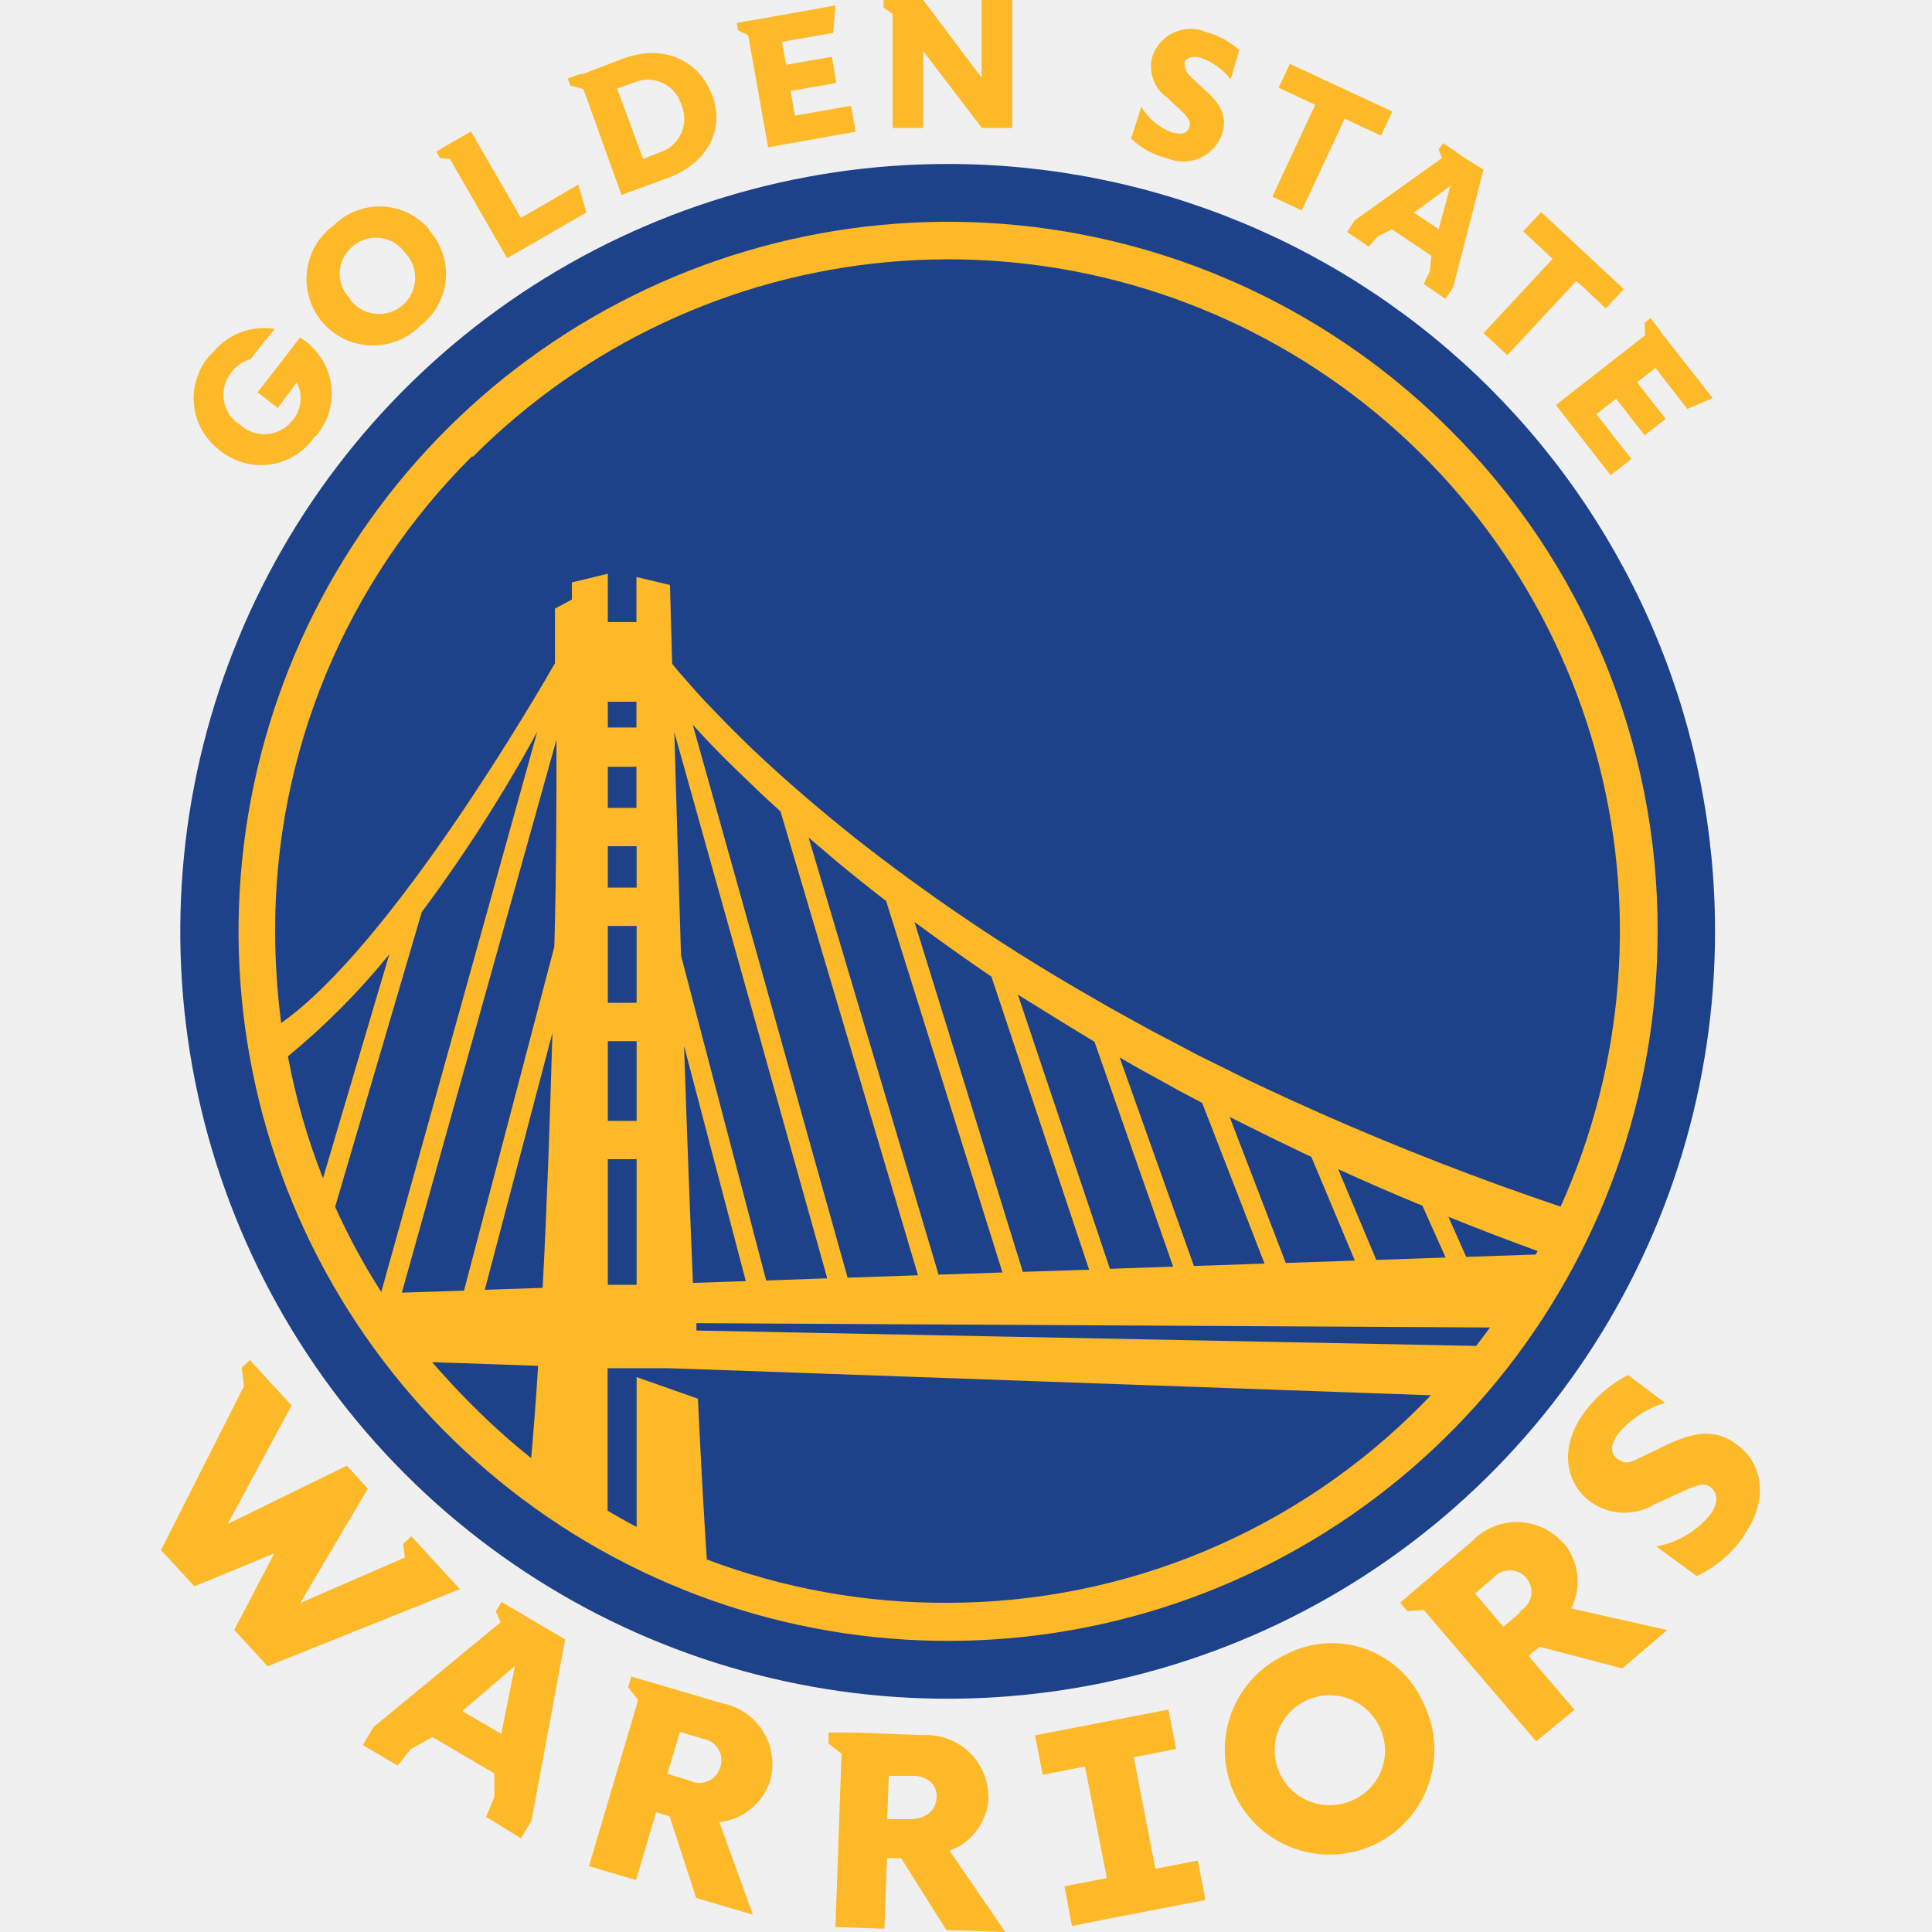
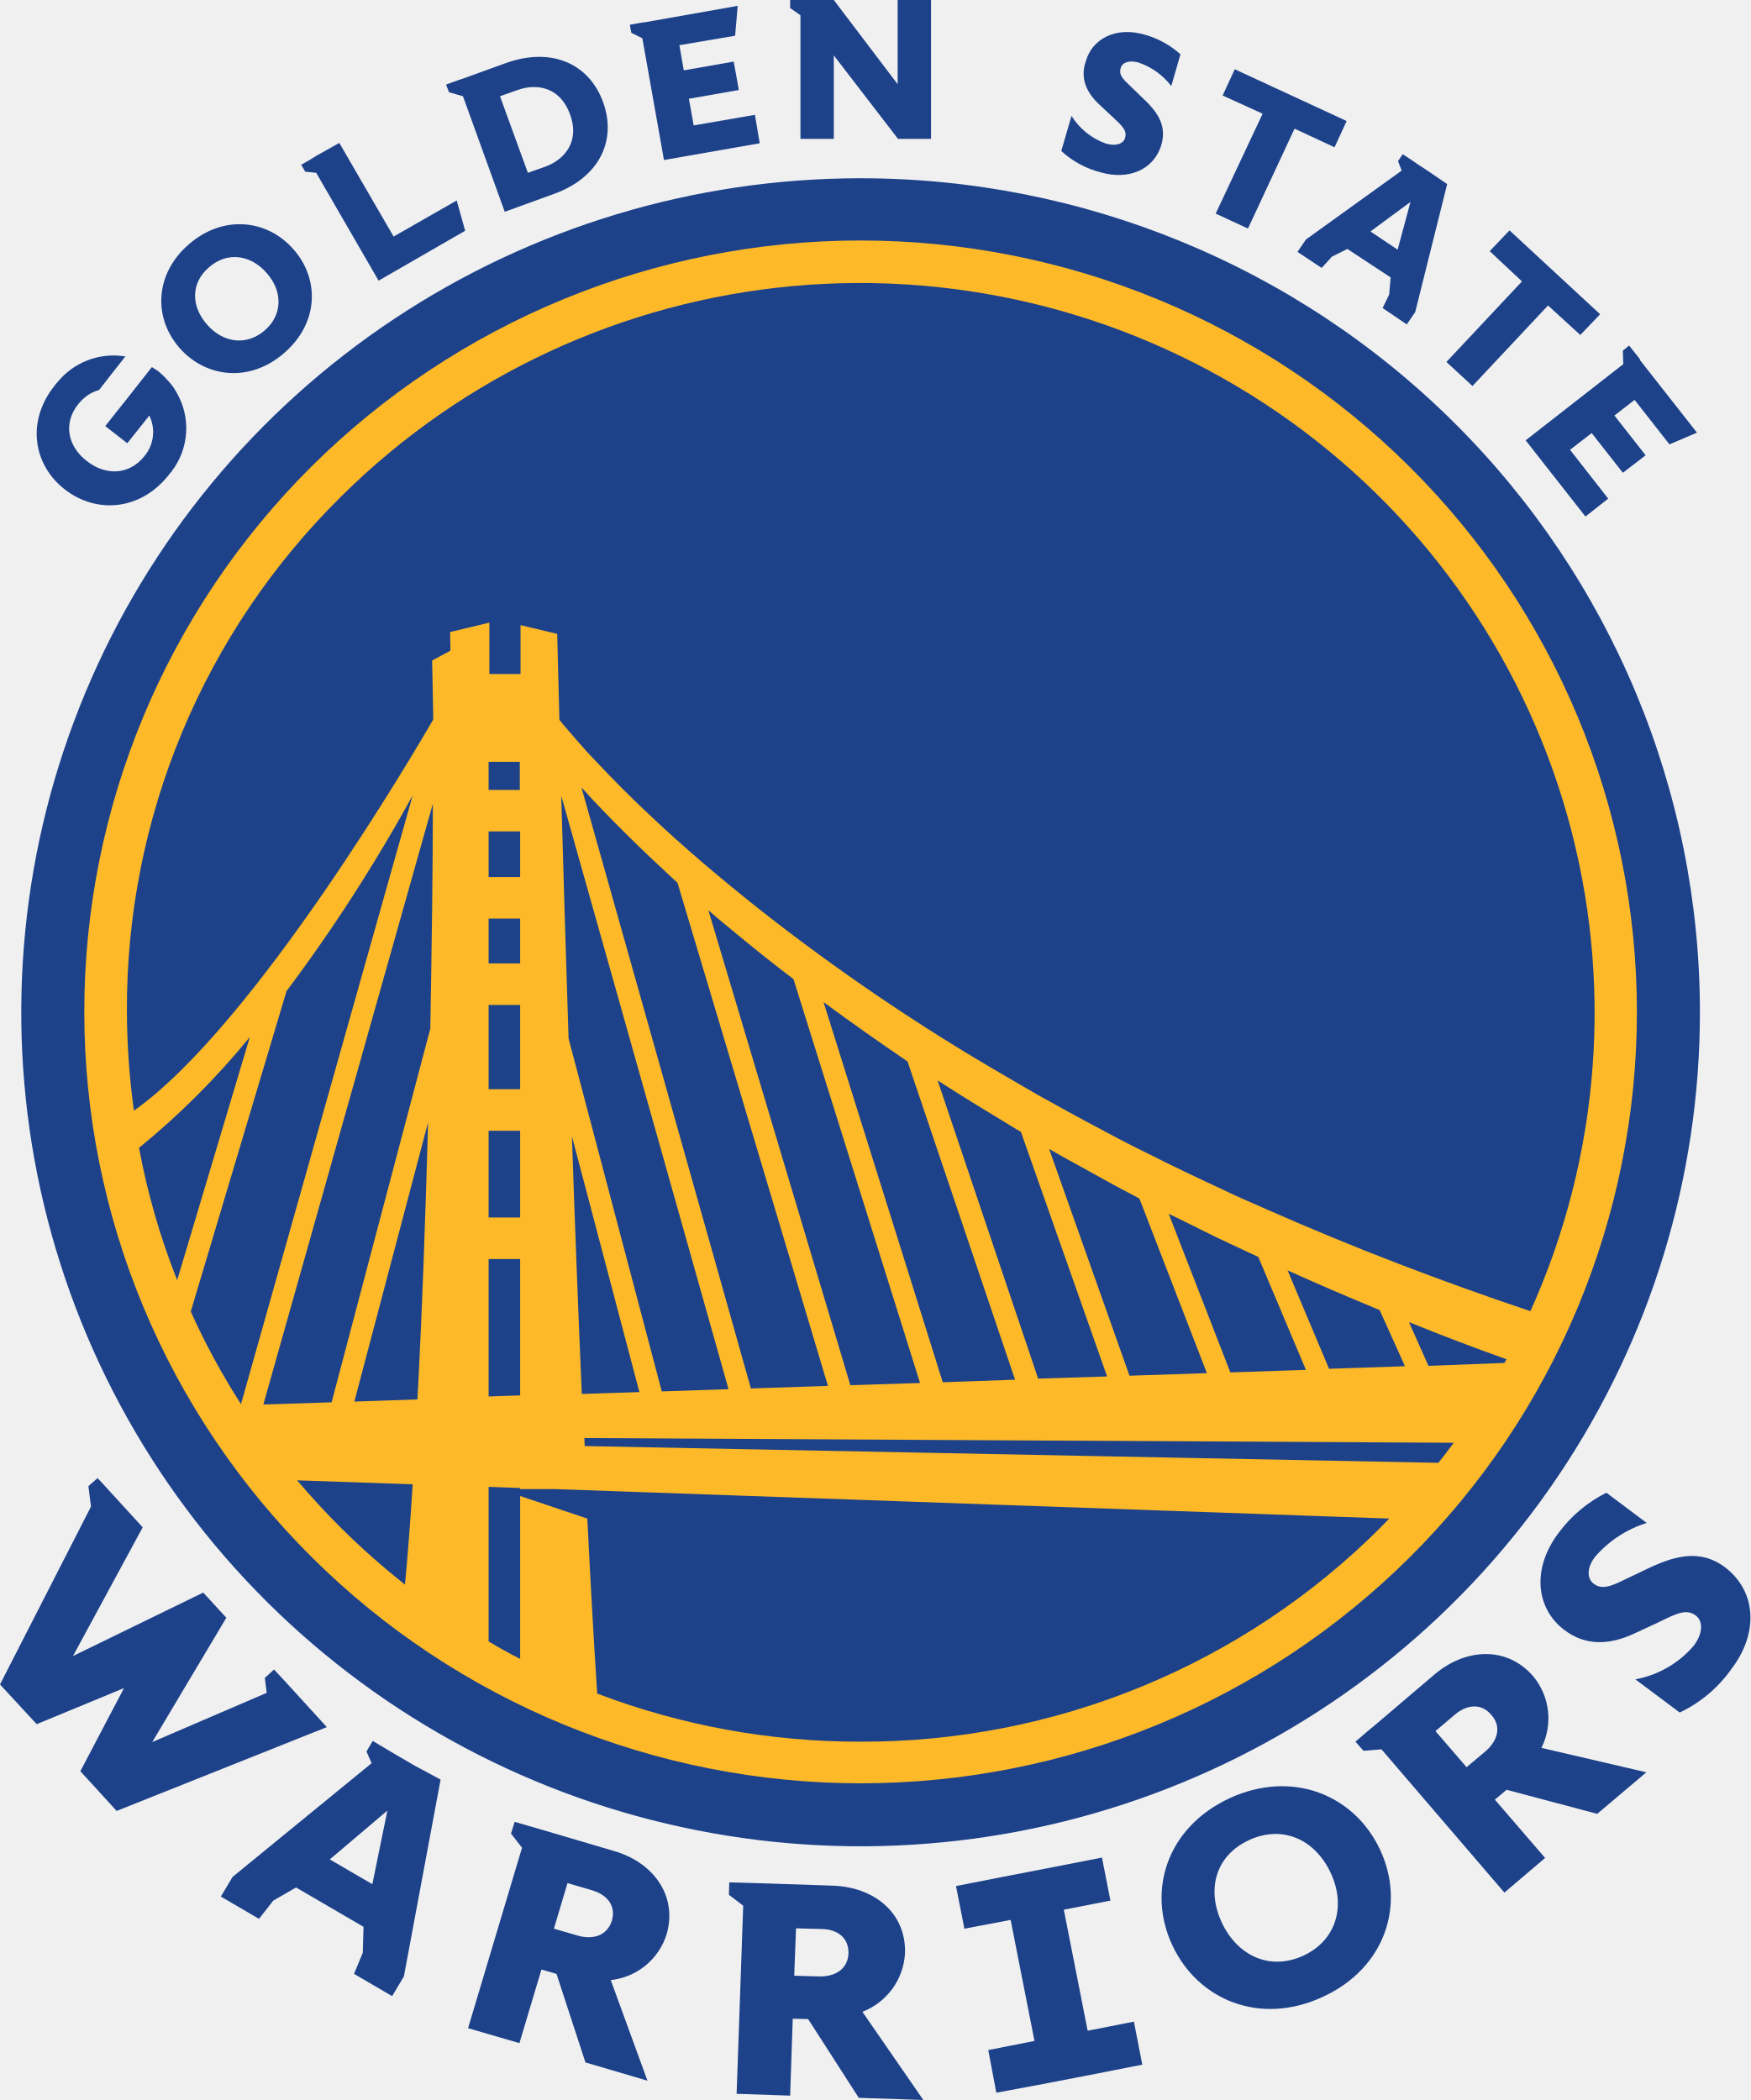
- <svg xmlns="http://www.w3.org/2000/svg" width="60" height="60" viewBox="0 0 60 60" fill="none">
-   <path d="M30.486 2.415L28.67 0H27.937H27.722H27.439V0.235L27.722 0.437V3.975H28.67V1.587L30.493 3.975H31.435V0H30.486V2.415Z" fill="#FDB927" />
-   <path d="M23.854 4.574L26.572 4.09L26.43 3.283L24.688 3.592L24.554 2.825L25.973 2.576L25.913 2.226L25.832 1.762L24.413 2.011L24.285 1.298L25.872 1.022L25.946 0.168L23.377 0.626L23.161 0.659L22.879 0.713L22.919 0.942L23.235 1.096L23.854 4.574Z" fill="#FDB927" />
-   <path d="M19.3 6.054L20.693 5.543C21.991 5.078 22.516 4.016 22.119 2.96C21.722 1.904 20.646 1.345 19.361 1.816L18.13 2.287L17.955 2.321L17.632 2.435L17.713 2.657L18.117 2.765L19.3 6.054ZM19.166 2.751L19.67 2.57C19.811 2.506 19.964 2.474 20.118 2.474C20.272 2.475 20.425 2.508 20.565 2.571C20.706 2.635 20.831 2.727 20.933 2.843C21.035 2.959 21.111 3.095 21.157 3.242C21.22 3.383 21.253 3.536 21.252 3.691C21.252 3.846 21.219 3.999 21.156 4.14C21.092 4.281 20.999 4.407 20.884 4.509C20.768 4.612 20.632 4.689 20.484 4.735L19.973 4.937L19.166 2.751Z" fill="#FDB927" />
-   <path d="M15.749 8.018L18.211 6.599L17.962 5.731L16.179 6.767L14.626 4.083L13.98 4.453L13.765 4.581L13.549 4.709L13.664 4.91L13.973 4.937L15.749 8.018Z" fill="#FDB927" />
-   <path d="M13.334 7.13C13.155 6.916 12.933 6.742 12.682 6.619C12.432 6.495 12.159 6.425 11.88 6.412C11.602 6.4 11.323 6.445 11.063 6.545C10.803 6.646 10.566 6.799 10.368 6.996C10.137 7.164 9.943 7.378 9.799 7.625C9.655 7.871 9.564 8.145 9.531 8.429C9.498 8.713 9.525 9.001 9.609 9.274C9.693 9.547 9.833 9.799 10.02 10.015C10.207 10.232 10.436 10.407 10.694 10.53C10.952 10.652 11.233 10.72 11.518 10.729C11.804 10.738 12.088 10.688 12.353 10.581C12.618 10.475 12.858 10.314 13.058 10.11C13.281 9.94 13.466 9.725 13.601 9.48C13.736 9.234 13.818 8.964 13.843 8.684C13.868 8.405 13.834 8.124 13.744 7.859C13.654 7.594 13.51 7.35 13.321 7.144M10.872 9.269C10.765 9.163 10.68 9.036 10.624 8.896C10.569 8.756 10.543 8.606 10.549 8.455C10.554 8.305 10.591 8.157 10.658 8.021C10.724 7.886 10.818 7.765 10.933 7.668C11.046 7.564 11.181 7.484 11.328 7.436C11.474 7.387 11.629 7.369 11.783 7.384C11.937 7.4 12.085 7.447 12.219 7.524C12.353 7.601 12.47 7.705 12.561 7.83C12.67 7.938 12.757 8.068 12.814 8.212C12.871 8.355 12.898 8.509 12.893 8.663C12.888 8.818 12.852 8.969 12.786 9.109C12.719 9.248 12.625 9.373 12.509 9.474C12.393 9.576 12.256 9.652 12.109 9.699C11.962 9.745 11.807 9.761 11.653 9.745C11.499 9.729 11.351 9.681 11.217 9.605C11.082 9.529 10.965 9.426 10.872 9.303" fill="#FDB927" />
-   <path d="M9.305 10.493L8.538 11.495L8.33 11.758L8 12.182L8.626 12.673L9.211 11.879C9.311 12.063 9.353 12.274 9.331 12.483C9.31 12.692 9.225 12.889 9.09 13.049C8.996 13.172 8.878 13.274 8.742 13.348C8.607 13.422 8.457 13.468 8.304 13.481C8.15 13.494 7.995 13.475 7.849 13.425C7.703 13.375 7.569 13.295 7.455 13.191C7.322 13.108 7.208 12.997 7.121 12.867C7.034 12.736 6.976 12.588 6.951 12.433C6.927 12.278 6.935 12.12 6.977 11.968C7.019 11.817 7.092 11.676 7.193 11.556C7.256 11.472 7.331 11.398 7.415 11.334C7.525 11.25 7.651 11.188 7.785 11.152L8.108 10.735L8.538 10.211H8.484C8.136 10.159 7.78 10.2 7.452 10.328C7.124 10.457 6.835 10.669 6.614 10.944L6.52 11.031C6.335 11.24 6.196 11.485 6.111 11.751C6.025 12.016 5.996 12.297 6.024 12.574C6.053 12.852 6.138 13.12 6.276 13.363C6.413 13.606 6.6 13.817 6.823 13.984C7.039 14.162 7.29 14.293 7.559 14.369C7.828 14.444 8.111 14.463 8.388 14.424C8.665 14.385 8.931 14.288 9.168 14.141C9.406 13.993 9.611 13.798 9.769 13.567C9.814 13.537 9.853 13.498 9.883 13.453C10.127 13.137 10.271 12.757 10.299 12.36C10.326 11.962 10.236 11.566 10.038 11.22C9.998 11.159 9.957 11.092 9.917 11.038C9.8 10.873 9.659 10.726 9.5 10.601L9.339 10.493" fill="#FDB927" />
-   <path d="M36.224 3.007L36.567 3.33C36.863 3.605 36.998 3.74 36.937 3.942C36.877 4.144 36.688 4.197 36.392 4.11C35.995 3.961 35.66 3.681 35.444 3.316L35.128 4.305C35.441 4.605 35.829 4.816 36.251 4.917C36.415 4.986 36.592 5.02 36.77 5.017C36.947 5.014 37.123 4.974 37.284 4.899C37.446 4.824 37.59 4.717 37.707 4.583C37.825 4.45 37.913 4.293 37.966 4.123C38.135 3.545 37.825 3.148 37.401 2.778L36.998 2.401C36.789 2.2 36.789 2.085 36.789 1.951C36.789 1.816 37.038 1.722 37.28 1.789C37.651 1.921 37.977 2.154 38.222 2.462L38.484 1.554C38.193 1.289 37.842 1.098 37.462 0.996C37.303 0.928 37.131 0.895 36.959 0.897C36.786 0.899 36.615 0.937 36.458 1.009C36.301 1.08 36.16 1.183 36.044 1.312C35.929 1.44 35.841 1.592 35.787 1.756C35.725 1.983 35.733 2.223 35.808 2.446C35.884 2.669 36.024 2.864 36.211 3.007" fill="#FDB927" />
-   <path d="M39.514 6.108L40.428 6.538L41.76 3.686L42.89 4.211L43.24 3.464L40.058 1.984L39.709 2.724L40.845 3.256L39.514 6.108Z" fill="#FDB927" />
-   <path d="M42.076 6.841L41.834 7.204L42.507 7.661L42.789 7.339L43.227 7.123L43.839 7.534L44.451 7.944L44.404 8.428L44.215 8.818L44.888 9.282L45.13 8.926L46.072 5.267L45.601 4.978L45.231 4.729L45.13 4.655L44.814 4.446L44.679 4.641L44.78 4.91L42.076 6.841ZM45.043 5.771L44.679 7.117L44.296 6.861L43.913 6.605L45.043 5.771Z" fill="#FDB927" />
-   <path d="M47.303 7.184L48.218 8.038L46.072 10.345L46.812 11.031L48.957 8.724L49.872 9.578L50.431 8.98L47.861 6.585L47.303 7.184Z" fill="#FDB927" />
-   <path d="M50.188 12.383L51.076 13.52L51.729 13.009L50.841 11.872L51.413 11.428L52.401 12.7L53.188 12.363L51.56 10.285L51.567 10.278L51.258 9.881L51.076 10.022L51.09 10.413L48.318 12.579L50.02 14.758L50.666 14.253L49.576 12.861L50.188 12.383Z" fill="#FDB927" />
-   <path d="M53.262 28.924C53.262 33.638 51.864 38.245 49.245 42.165C46.627 46.084 42.904 49.139 38.549 50.942C34.194 52.746 29.402 53.217 24.779 52.297C20.155 51.377 15.909 49.107 12.576 45.773C9.244 42.439 6.975 38.192 6.056 33.569C5.137 28.946 5.61 24.154 7.415 19.799C9.219 15.444 12.275 11.723 16.195 9.105C20.115 6.487 24.723 5.091 29.437 5.092C32.566 5.092 35.665 5.708 38.556 6.906C41.447 8.104 44.074 9.859 46.286 12.072C48.499 14.286 50.254 16.913 51.451 19.804C52.648 22.696 53.263 25.794 53.262 28.924Z" fill="#1D428A" />
-   <path d="M45.022 13.338C41.417 9.735 36.673 7.492 31.6 6.993C26.526 6.495 21.437 7.77 17.199 10.603C12.96 13.436 9.835 17.651 8.356 22.529C6.877 27.408 7.135 32.649 9.086 37.358C11.038 42.068 14.562 45.955 19.058 48.358C23.554 50.761 28.744 51.531 33.744 50.536C38.744 49.541 43.244 46.843 46.478 42.903C49.712 38.962 51.48 34.022 51.48 28.924C51.487 26.028 50.92 23.16 49.812 20.484C48.703 17.809 47.076 15.38 45.022 13.338ZM14.693 14.179C18.14 10.723 22.691 8.586 27.552 8.141C32.413 7.695 37.276 8.969 41.295 11.74C45.313 14.512 48.232 18.605 49.542 23.308C50.853 28.01 50.472 33.023 48.466 37.473C45.937 36.621 43.451 35.655 41.007 34.574L40.052 34.144L39.096 33.7L38.619 33.471L38.135 33.229L37.193 32.764L36.265 32.273L35.8 32.031L35.336 31.776L34.415 31.265L33.507 30.74C31.086 29.334 28.767 27.761 26.565 26.031C25.469 25.157 24.399 24.242 23.383 23.28C22.879 22.796 22.388 22.298 21.91 21.794C21.789 21.666 21.668 21.538 21.554 21.404L21.211 21.013C21.096 20.886 20.982 20.751 20.875 20.617C20.834 19.083 20.807 18.168 20.807 18.168L19.765 17.919V19.318H18.877V17.818L17.76 18.087V18.619L17.235 18.901C17.235 19.338 17.235 19.91 17.235 20.596C16.812 21.336 12.191 29.341 8.733 31.769C8.609 30.826 8.546 29.875 8.545 28.924C8.537 26.184 9.073 23.471 10.121 20.94C11.17 18.409 12.71 16.111 14.652 14.179M42.076 39.148L39.931 39.222L38.188 34.688L38.525 34.856L39.487 35.334L40.448 35.798L40.724 35.926L42.076 39.148ZM41.558 36.309C42.426 36.706 43.294 37.083 44.175 37.446L44.895 39.054L42.742 39.128L41.558 36.309ZM39.271 39.242L37.078 39.316L34.771 32.839L35.209 33.094L35.673 33.35L36.608 33.868L37.334 34.251L39.271 39.242ZM36.433 39.336L34.469 39.404L31.61 30.888L32.955 31.722L33.87 32.28L33.991 32.354L36.433 39.336ZM33.823 39.431L31.765 39.498L28.401 28.634C29.182 29.213 29.982 29.778 30.789 30.33L33.823 39.431ZM31.132 39.518L29.148 39.585L25.112 26.011L25.973 26.744C26.484 27.168 26.995 27.578 27.52 27.982L31.132 39.518ZM28.509 39.605L26.323 39.679L21.514 22.507C21.93 22.971 22.368 23.422 22.812 23.852C23.256 24.282 23.753 24.767 24.238 25.197L28.509 39.605ZM25.691 39.7L23.794 39.767L21.15 29.677C21.07 27.081 20.995 24.673 20.942 22.742L25.691 39.7ZM23.162 39.787L21.52 39.841C21.419 37.439 21.325 34.924 21.244 32.482L23.162 39.787ZM46.274 41.226C46.132 41.422 45.991 41.61 45.843 41.798L21.628 41.321V41.092L46.274 41.226ZM45.534 39.034L44.982 37.789C45.897 38.159 46.825 38.516 47.753 38.852L47.693 38.96L45.534 39.034ZM19.765 23.812V25.09H18.796V26.28H19.771V27.565H18.796V28.756H19.771V31.143H18.796V32.334H19.771V34.809H18.796V36H19.771V39.901H18.877V21.794H19.765V22.594H18.796V23.812H19.765ZM10.408 37.48L13.099 28.325C14.423 26.546 15.621 24.676 16.684 22.729L11.841 40.123C11.298 39.279 10.819 38.395 10.408 37.48ZM10.031 36.592C9.547 35.368 9.182 34.099 8.942 32.805C10.095 31.857 11.15 30.796 12.09 29.637L10.031 36.592ZM17.282 22.971C17.282 24.807 17.282 27.007 17.215 29.401L14.41 40.083L12.48 40.144L17.282 22.971ZM17.155 32.078C17.081 34.722 16.987 37.46 16.852 39.995L15.056 40.056L17.155 32.078ZM13.435 42.303L16.711 42.417C16.65 43.426 16.576 44.388 16.495 45.282C15.865 44.779 15.263 44.24 14.693 43.668C14.249 43.231 13.832 42.773 13.435 42.323M29.437 49.776C26.88 49.791 24.342 49.335 21.951 48.431C21.857 47.004 21.762 45.303 21.675 43.439L19.771 42.767V47.422C19.469 47.26 19.166 47.092 18.87 46.917V42.491H19.765H20.74L22.495 42.551L44.437 43.332L44.175 43.601C42.25 45.555 39.956 47.107 37.426 48.167C34.896 49.227 32.18 49.774 29.437 49.776Z" fill="#FDB927" />
-   <path d="M36.527 54.316L36.285 53.092L34.96 53.347L33.46 53.637L32.141 53.892L32.383 55.117L33.695 54.861L34.374 58.325L33.056 58.581L33.291 59.812L34.617 59.549L36.123 59.26L37.435 59.005L37.2 57.78L35.881 58.036L35.209 54.572L36.527 54.316Z" fill="#FDB927" />
-   <path d="M44.188 52.856C44.484 53.434 44.601 54.087 44.523 54.732C44.446 55.376 44.177 55.983 43.752 56.473C43.327 56.964 42.765 57.316 42.138 57.485C41.511 57.654 40.848 57.632 40.234 57.421C39.62 57.21 39.083 56.82 38.692 56.302C38.301 55.784 38.074 55.161 38.04 54.512C38.006 53.864 38.167 53.221 38.501 52.664C38.836 52.108 39.329 51.664 39.917 51.39C40.291 51.192 40.702 51.073 41.124 51.039C41.546 51.006 41.97 51.06 42.371 51.198C42.771 51.335 43.139 51.553 43.452 51.839C43.764 52.124 44.015 52.47 44.188 52.856ZM42.789 53.529C42.628 53.238 42.386 53 42.091 52.844C41.797 52.689 41.463 52.623 41.132 52.654C40.8 52.686 40.486 52.813 40.226 53.022C39.966 53.23 39.772 53.509 39.669 53.826C39.566 54.142 39.558 54.482 39.645 54.804C39.733 55.125 39.912 55.414 40.161 55.634C40.41 55.855 40.719 55.998 41.048 56.046C41.378 56.094 41.714 56.044 42.016 55.904C42.231 55.808 42.423 55.668 42.581 55.493C42.739 55.318 42.858 55.112 42.931 54.888C43.003 54.664 43.029 54.428 43.004 54.194C42.98 53.96 42.907 53.733 42.789 53.529Z" fill="#FDB927" />
-   <path d="M48.54 47.913C48.365 47.715 48.15 47.555 47.909 47.444C47.669 47.333 47.408 47.273 47.143 47.268C46.878 47.263 46.615 47.313 46.371 47.415C46.126 47.516 45.905 47.667 45.722 47.859L44.054 49.285L43.791 49.507L43.482 49.776L43.704 50.038L44.215 49.998L47.706 54.081L48.897 53.099L47.471 51.431L47.807 51.141L50.383 51.814L51.776 50.623L48.796 49.951C48.958 49.629 49.023 49.267 48.984 48.909C48.944 48.551 48.802 48.212 48.574 47.933M47.229 50.058L46.691 50.523L45.809 49.487L46.374 49.002C46.438 48.928 46.516 48.869 46.604 48.828C46.693 48.788 46.788 48.767 46.886 48.767C46.983 48.767 47.079 48.788 47.167 48.828C47.255 48.869 47.334 48.928 47.397 49.002C47.464 49.08 47.512 49.173 47.538 49.272C47.563 49.372 47.566 49.476 47.545 49.576C47.525 49.677 47.481 49.772 47.418 49.853C47.355 49.934 47.274 50 47.182 50.045" fill="#FDB927" />
-   <path d="M54.177 47.684C53.8 48.225 53.291 48.661 52.697 48.948L51.433 48.027C52.078 47.909 52.663 47.572 53.087 47.072C53.37 46.702 53.356 46.399 53.148 46.204C52.94 46.009 52.623 46.137 52.072 46.406L51.399 46.709C51.093 46.898 50.737 46.992 50.378 46.977C50.018 46.963 49.671 46.841 49.381 46.628C48.574 46.022 48.433 44.886 49.213 43.85C49.568 43.368 50.028 42.975 50.558 42.7L51.709 43.567C51.135 43.741 50.625 44.081 50.242 44.543C50.014 44.845 50 45.161 50.242 45.316C50.484 45.471 50.599 45.444 50.915 45.276L51.675 44.913C52.469 44.529 53.202 44.3 53.935 44.859C54.87 45.531 54.85 46.762 54.13 47.718" fill="#FDB927" />
-   <path d="M30.695 55.823C30.697 55.561 30.646 55.301 30.544 55.06C30.442 54.819 30.293 54.601 30.104 54.419C29.915 54.238 29.691 54.097 29.445 54.005C29.2 53.913 28.939 53.873 28.677 53.886L26.484 53.805H26.148H25.731V54.148L26.134 54.464L25.946 59.845L27.466 59.899L27.547 57.706H27.984L29.39 59.94L31.22 60L29.491 57.478C29.833 57.35 30.129 57.126 30.345 56.832C30.56 56.538 30.684 56.187 30.702 55.823M28.26 56.495H27.554L27.601 55.15H28.348C28.771 55.15 29.108 55.392 29.087 55.823C29.067 56.253 28.724 56.495 28.26 56.495Z" fill="#FDB927" />
-   <path d="M23.922 55.291C23.991 55.036 24.007 54.769 23.969 54.507C23.93 54.244 23.838 53.993 23.698 53.768C23.558 53.543 23.372 53.35 23.154 53.2C22.936 53.05 22.689 52.947 22.428 52.897L20.33 52.278L19.973 52.177L19.603 52.063L19.509 52.399L19.818 52.796L18.291 57.955L19.751 58.386L20.377 56.28L20.794 56.408L21.621 58.944L23.383 59.462L22.341 56.59C22.702 56.549 23.043 56.405 23.324 56.175C23.604 55.944 23.812 55.638 23.922 55.291ZM21.399 55.291L20.727 55.09L21.117 53.785L21.83 54C21.925 54.014 22.017 54.049 22.098 54.102C22.179 54.154 22.248 54.224 22.299 54.306C22.351 54.387 22.384 54.479 22.398 54.575C22.41 54.671 22.403 54.769 22.375 54.861C22.35 54.96 22.303 55.052 22.237 55.13C22.171 55.209 22.088 55.271 21.995 55.312C21.902 55.354 21.8 55.374 21.698 55.37C21.596 55.366 21.496 55.34 21.406 55.291" fill="#FDB927" />
-   <path d="M16.758 50.449L16.226 50.132L16.011 50.005L15.574 49.749L15.399 50.045L15.547 50.381L11.599 53.637L11.269 54.195L12.352 54.834L12.756 54.316L13.428 53.946L14.39 54.511L15.352 55.076V55.816L15.096 56.422L16.179 57.094L16.509 56.536L17.552 50.913L16.758 50.449ZM14.962 53.495L14.357 53.139L15.991 51.74L15.567 53.845L14.962 53.495Z" fill="#FDB927" />
-   <path d="M13.152 48.121L12.776 47.711L12.52 47.946L12.574 48.37L9.325 49.782L11.424 46.231L10.771 45.518L7.072 47.327L9.056 43.648L7.906 42.397L7.765 42.235L7.509 42.471L7.576 43.049L5 48.141L6.036 49.265L8.518 48.242L7.274 50.617L8.309 51.747L14.283 49.352L13.152 48.121Z" fill="#FDB927" />
+ <svg xmlns="http://www.w3.org/2000/svg" width="50" height="60" viewBox="0 0 50 60" fill="none">
+   <g clip-path="url(#clip0_16_2)">
+     <path d="M25.641 2.406L23.817 0H23.084H22.864H22.57V0.229L22.864 0.437V3.968H23.817V1.583L25.651 3.968H26.594V0H25.641V2.406Z" fill="#1D428A" />
+     <path d="M18.966 4.572L21.701 4.093L21.564 3.281L19.814 3.583L19.678 2.822L21.103 2.572L21.041 2.218L20.957 1.76L19.532 2.01L19.406 1.291L20.998 1.021L21.072 0.167L18.484 0.625L18.274 0.656L17.991 0.708L18.033 0.937L18.348 1.093L18.966 4.572Z" fill="#1D428A" />
+     <path d="M14.418 6.051L15.822 5.541C17.122 5.072 17.625 4.01 17.226 2.916C16.828 1.823 15.759 1.333 14.45 1.802L13.213 2.25L13.056 2.302L12.742 2.416L12.825 2.635L13.224 2.75L14.418 6.051ZM14.282 2.75L14.785 2.572C15.298 2.385 15.99 2.458 16.283 3.27C16.577 4.072 16.095 4.572 15.581 4.76L15.078 4.937L14.282 2.75Z" fill="#1D428A" />
+     <path d="M10.814 8.019L13.287 6.593L13.045 5.728L11.243 6.759L9.692 4.083L9.043 4.447L8.823 4.583L8.603 4.707L8.718 4.905L9.032 4.937L10.814 8.019Z" fill="#1D428A" />
+     <path d="M8.383 7.124C7.639 6.27 6.381 6.124 5.396 6.978C4.411 7.832 4.38 9.082 5.124 9.936C5.868 10.79 7.125 10.946 8.11 10.092C9.106 9.238 9.137 7.978 8.383 7.124ZM5.91 9.269C5.449 8.738 5.449 8.082 5.973 7.634C6.486 7.186 7.157 7.27 7.618 7.801C8.079 8.321 8.079 8.998 7.555 9.446C7.031 9.894 6.36 9.79 5.91 9.269Z" fill="#1D428A" />
+     <path d="M4.338 10.488L3.552 11.488L3.343 11.748L3.007 12.175L3.636 12.664L4.265 11.873C4.356 12.058 4.391 12.266 4.367 12.471C4.343 12.676 4.26 12.87 4.128 13.029C3.699 13.57 3.028 13.602 2.483 13.175C1.928 12.748 1.802 12.092 2.232 11.55C2.297 11.47 2.371 11.396 2.452 11.331C2.564 11.245 2.692 11.181 2.829 11.144L3.154 10.727L3.563 10.207L3.584 10.186C3.563 10.186 3.542 10.175 3.521 10.175C3.17 10.128 2.814 10.171 2.485 10.301C2.157 10.431 1.868 10.642 1.645 10.915C1.611 10.951 1.58 10.989 1.551 11.029C0.744 12.05 0.953 13.289 1.855 13.987C2.756 14.685 4.013 14.591 4.82 13.57C4.851 13.539 4.872 13.498 4.904 13.466C5.147 13.149 5.29 12.767 5.316 12.369C5.342 11.97 5.25 11.573 5.051 11.227C5.016 11.162 4.977 11.1 4.935 11.04C4.812 10.879 4.672 10.732 4.516 10.602C4.443 10.561 4.39 10.519 4.338 10.488Z" fill="#1D428A" />
+     <path d="M31.414 2.999L31.76 3.322C32.053 3.593 32.2 3.729 32.137 3.937C32.095 4.103 31.886 4.187 31.592 4.103C31.183 3.958 30.836 3.679 30.607 3.312L30.314 4.312C30.633 4.608 31.022 4.819 31.445 4.926C32.21 5.145 32.954 4.874 33.174 4.135C33.342 3.551 33.028 3.156 32.598 2.76L32.2 2.375C32.011 2.198 31.969 2.083 32.011 1.948C32.053 1.781 32.252 1.718 32.504 1.781C32.883 1.906 33.215 2.142 33.457 2.458L33.719 1.552C33.426 1.287 33.074 1.095 32.692 0.989C31.864 0.75 31.194 1.114 31.016 1.75C30.859 2.198 30.995 2.614 31.414 2.999Z" fill="#1D428A" />
+     <path d="M34.725 6.103L35.647 6.53L36.978 3.676L38.12 4.208L38.466 3.458L35.27 1.979L34.924 2.729L36.066 3.249L34.725 6.103Z" fill="#1D428A" />
+     <path d="M37.303 6.843L37.062 7.197L37.753 7.655L38.047 7.332L38.487 7.113L39.105 7.52L39.723 7.926L39.681 8.415L39.493 8.801L40.184 9.269L40.425 8.915L41.337 5.26L40.865 4.937L40.488 4.687L40.383 4.614L40.069 4.406L39.933 4.603L40.038 4.874L37.303 6.843ZM40.289 5.77L39.922 7.134L39.535 6.874L39.147 6.613L40.289 5.77Z" fill="#1D428A" />
+     <path d="M42.553 7.176L43.474 8.04L41.316 10.342L42.06 11.029L44.218 8.728L45.141 9.571L45.706 8.978L43.118 6.582L42.553 7.176Z" fill="#1D428A" />
+     <path d="M45.465 12.373L46.356 13.508L47.006 13.008L46.115 11.873L46.691 11.425L47.687 12.696L48.473 12.362L46.838 10.279L46.849 10.269L46.534 9.873L46.356 10.019L46.367 10.405L43.579 12.581L45.287 14.758L45.937 14.247L44.847 12.852L45.465 12.373Z" fill="#1D428A" />
+     <path d="M48.557 28.922C48.557 33.635 47.151 38.242 44.516 42.161C41.882 46.08 38.138 49.134 33.757 50.937C29.376 52.741 24.556 53.213 19.905 52.293C15.254 51.374 10.983 49.104 7.63 45.772C4.277 42.439 1.994 38.193 1.068 33.571C0.143 28.948 0.618 24.157 2.433 19.803C4.247 15.449 7.32 11.727 11.263 9.109C15.205 6.49 19.84 5.093 24.582 5.093C30.941 5.093 37.038 7.604 41.534 12.073C46.03 16.541 48.556 22.602 48.557 28.922Z" fill="#1D428A" />
+     <path d="M40.258 13.331C38.199 11.284 35.755 9.659 33.066 8.551C30.376 7.443 27.492 6.872 24.58 6.871C21.668 6.871 18.785 7.441 16.095 8.548C13.404 9.655 10.96 11.279 8.901 13.325C6.842 15.372 5.208 17.802 4.094 20.476C2.98 23.15 2.407 26.016 2.408 28.91C2.408 31.804 2.982 34.67 4.097 37.344C5.213 40.017 6.847 42.447 8.907 44.492C10.965 46.54 13.409 48.164 16.099 49.272C18.789 50.381 21.672 50.951 24.584 50.952C27.496 50.952 30.379 50.383 33.07 49.275C35.76 48.168 38.205 46.545 40.264 44.498C42.323 42.452 43.956 40.022 45.07 37.348C46.184 34.674 46.757 31.808 46.757 28.913C46.756 26.019 46.182 23.153 45.067 20.48C43.952 17.806 42.318 15.377 40.258 13.331ZM9.755 14.175C13.226 10.733 17.8 8.609 22.683 8.17C27.566 7.732 32.449 9.007 36.484 11.774C40.519 14.541 43.452 18.626 44.773 23.318C46.094 28.011 45.72 33.015 43.715 37.462C41.169 36.608 38.665 35.65 36.213 34.567C35.888 34.421 35.563 34.286 35.249 34.14L34.295 33.692L33.813 33.463L33.342 33.234L32.399 32.765C32.085 32.609 31.77 32.442 31.466 32.276L30.995 32.026C30.838 31.942 30.691 31.859 30.534 31.776L29.612 31.265L28.7 30.734C26.26 29.321 23.925 27.738 21.711 25.995C20.611 25.121 19.532 24.215 18.515 23.246C18.002 22.767 17.509 22.267 17.027 21.757C16.912 21.632 16.786 21.507 16.671 21.371C16.556 21.246 16.44 21.111 16.325 20.976C16.21 20.84 16.095 20.715 15.99 20.58C15.99 20.569 15.979 20.569 15.979 20.559C15.938 19.028 15.916 18.111 15.916 18.111L14.869 17.861V19.257H13.978V17.789L12.857 18.059L12.867 18.59L12.343 18.872C12.354 19.309 12.364 19.882 12.375 20.559C11.945 21.298 7.303 29.276 3.825 31.734C3.695 30.792 3.628 29.842 3.625 28.891C3.614 26.156 4.149 23.447 5.202 20.92C6.254 18.394 7.802 16.101 9.755 14.175ZM37.303 39.139L35.144 39.212L33.384 34.681L33.73 34.848L34.694 35.327C35.019 35.483 35.343 35.629 35.668 35.785C35.763 35.827 35.857 35.869 35.941 35.91L37.303 39.139ZM36.779 36.296C37.649 36.692 38.529 37.066 39.409 37.431L40.132 39.035L37.963 39.108L36.779 36.296ZM34.474 39.233L32.263 39.306L29.968 32.828C30.115 32.911 30.261 32.994 30.408 33.078L30.88 33.338C31.194 33.515 31.508 33.682 31.823 33.859L32.546 34.244L34.474 39.233ZM31.623 39.327L29.654 39.389L26.782 30.87C27.223 31.151 27.663 31.432 28.113 31.703L29.035 32.265L29.161 32.338L31.623 39.327ZM28.994 39.42L26.929 39.493L23.524 28.631C24.31 29.214 25.116 29.776 25.923 30.328L28.994 39.42ZM26.28 39.514L24.289 39.577L20.234 26.006C20.517 26.256 20.81 26.495 21.103 26.735C21.617 27.162 22.13 27.568 22.665 27.974L26.28 39.514ZM23.649 39.597L21.449 39.67L16.608 22.496C17.027 22.965 17.467 23.413 17.918 23.86C18.389 24.329 18.871 24.777 19.353 25.225L23.649 39.597ZM20.81 39.691L18.903 39.754L16.241 29.672C16.157 27.068 16.084 24.673 16.032 22.736L20.81 39.691ZM18.264 39.774L16.619 39.827C16.514 37.431 16.419 34.911 16.336 32.463L18.264 39.774ZM41.526 41.222C41.379 41.41 41.243 41.607 41.085 41.795L16.702 41.316L16.692 41.087L41.526 41.222ZM40.803 39.025L40.247 37.775C41.169 38.15 42.102 38.504 43.034 38.837C43.014 38.868 42.992 38.91 42.971 38.941L40.803 39.025ZM14.858 23.777V25.058H13.884V26.245H14.858V27.526H13.884V28.714H14.858V31.12H13.884V32.307H14.858V34.786H13.884V35.973H14.858V39.868L13.957 39.899V21.767H14.848V22.569H13.873V23.756H14.858V23.777ZM5.449 37.473L8.184 28.318C9.516 26.54 10.72 24.671 11.788 22.725L6.884 40.118C6.34 39.273 5.861 38.389 5.449 37.473ZM5.061 36.577C4.576 35.355 4.211 34.089 3.971 32.796C5.131 31.849 6.191 30.789 7.136 29.63L5.061 36.577ZM12.364 22.965C12.364 24.808 12.333 27.027 12.291 29.391L9.472 40.066L7.523 40.129L12.364 22.965ZM12.228 32.067C12.155 34.713 12.06 37.441 11.924 39.983L10.122 40.045L12.228 32.067ZM8.487 42.295L11.788 42.409C11.725 43.42 11.652 44.378 11.568 45.273C10.931 44.769 10.322 44.23 9.745 43.659C9.305 43.222 8.886 42.763 8.487 42.295ZM24.582 49.762C22.011 49.768 19.46 49.302 17.059 48.388C16.964 46.961 16.87 45.253 16.776 43.388L14.858 42.743V47.398C14.554 47.242 14.251 47.075 13.957 46.898V42.482L14.858 42.514V42.545H15.833L17.604 42.607L39.681 43.388C39.597 43.482 39.503 43.565 39.419 43.659C37.474 45.6 35.162 47.139 32.615 48.186C30.069 49.234 27.338 49.77 24.582 49.762Z" fill="#FDB927" />
+     <path d="M31.718 54.303L31.477 53.074L30.146 53.334L28.637 53.626L27.307 53.887L27.547 55.105L28.868 54.855L29.549 58.313L28.229 58.573L28.459 59.792L29.8 59.542L31.309 59.25L32.629 58.99L32.389 57.761L31.068 58.021L30.387 54.563L31.718 54.303Z" fill="#1D428A" />
+     <path d="M39.419 52.845C40.153 54.407 39.577 56.23 37.785 57.053C35.993 57.886 34.222 57.146 33.489 55.584C32.755 54.022 33.332 52.21 35.123 51.377C36.915 50.554 38.686 51.283 39.419 52.845ZM38.005 53.501C37.554 52.543 36.622 52.137 35.679 52.574C34.725 53.012 34.453 53.98 34.903 54.938C35.354 55.886 36.276 56.313 37.23 55.876C38.173 55.438 38.456 54.449 38.005 53.501Z" fill="#1D428A" />
+     <path d="M43.799 47.898C43.045 47.023 41.861 47.086 40.97 47.846L39.294 49.273L39.032 49.491L38.717 49.762L38.948 50.023L39.461 49.981L42.972 54.074L44.135 53.084L42.699 51.418L43.035 51.137L45.623 51.824L47.027 50.637L44.03 49.939C44.193 49.613 44.258 49.247 44.217 48.885C44.176 48.523 44.031 48.18 43.799 47.898ZM42.437 50.033L41.892 50.491L41.002 49.46L41.568 48.981C41.892 48.71 42.301 48.648 42.594 48.992C42.898 49.325 42.783 49.731 42.437 50.033Z" fill="#1D428A" />
+     <path d="M49.468 47.669C49.091 48.211 48.578 48.645 47.98 48.929L46.712 47.981C47.362 47.862 47.951 47.523 48.378 47.023C48.661 46.648 48.64 46.315 48.441 46.159C48.179 45.961 47.907 46.086 47.362 46.357L46.712 46.659C45.926 47.033 45.256 47.002 44.69 46.575C43.883 45.971 43.736 44.836 44.522 43.794C44.88 43.311 45.346 42.919 45.885 42.649L47.037 43.513C46.463 43.692 45.951 44.028 45.56 44.482C45.329 44.784 45.319 45.096 45.528 45.253C45.696 45.378 45.885 45.378 46.241 45.211L47.006 44.846C47.802 44.461 48.546 44.232 49.28 44.784C50.223 45.513 50.191 46.721 49.468 47.669Z" fill="#1D428A" />
+     <path d="M25.85 55.813C25.892 54.657 24.97 53.918 23.796 53.876L21.585 53.803L21.25 53.793L20.831 53.782L20.82 54.136L21.229 54.449L21.041 59.823L22.57 59.875L22.644 57.678L23.084 57.688L24.53 59.938L26.374 60L24.634 57.48C24.977 57.347 25.273 57.119 25.489 56.824C25.704 56.529 25.83 56.178 25.85 55.813ZM23.398 56.469L22.686 56.449L22.738 55.095L23.482 55.115C23.912 55.126 24.247 55.355 24.236 55.813C24.215 56.261 23.859 56.48 23.398 56.469Z" fill="#1D428A" />
+     <path d="M19.039 55.272C19.364 54.168 18.662 53.209 17.541 52.887L15.424 52.262L15.099 52.168L14.701 52.053L14.596 52.387L14.911 52.793L13.37 57.948L14.837 58.375L15.466 56.272L15.896 56.397L16.723 58.927L18.494 59.448L17.446 56.574C17.811 56.534 18.155 56.39 18.438 56.159C18.721 55.927 18.93 55.619 19.039 55.272ZM16.503 55.303L15.822 55.105L16.21 53.803L16.922 54.011C17.331 54.136 17.604 54.438 17.478 54.876C17.342 55.303 16.944 55.428 16.503 55.303Z" fill="#1D428A" />
+     <path d="M11.83 50.439L11.296 50.127L11.086 50.002L10.646 49.741L10.468 50.043L10.615 50.377L6.643 53.626L6.308 54.188L7.398 54.824L7.806 54.303L8.456 53.928L9.42 54.49L10.384 55.053L10.363 55.792L10.112 56.396L11.201 57.032L11.537 56.469L12.585 50.845L11.83 50.439ZM10.028 53.48L9.42 53.126L11.065 51.731L10.636 53.834L10.028 53.48Z" fill="#1D428A" />
+     <path d="M8.204 48.106L7.827 47.7L7.565 47.94L7.618 48.367L4.349 49.773L6.465 46.221L5.805 45.502L2.085 47.315L4.076 43.638L2.934 42.389L2.787 42.232L2.525 42.461L2.599 43.045L0 48.127L1.048 49.262L3.542 48.231L2.295 50.606L3.332 51.741L9.336 49.346L8.204 48.106Z" fill="#1D428A" />
+   </g>
+   <defs>
+     <clipPath id="clip0_16_2">
+       <rect width="50" height="60" fill="white" />
+     </clipPath>
+   </defs>
</svg>
